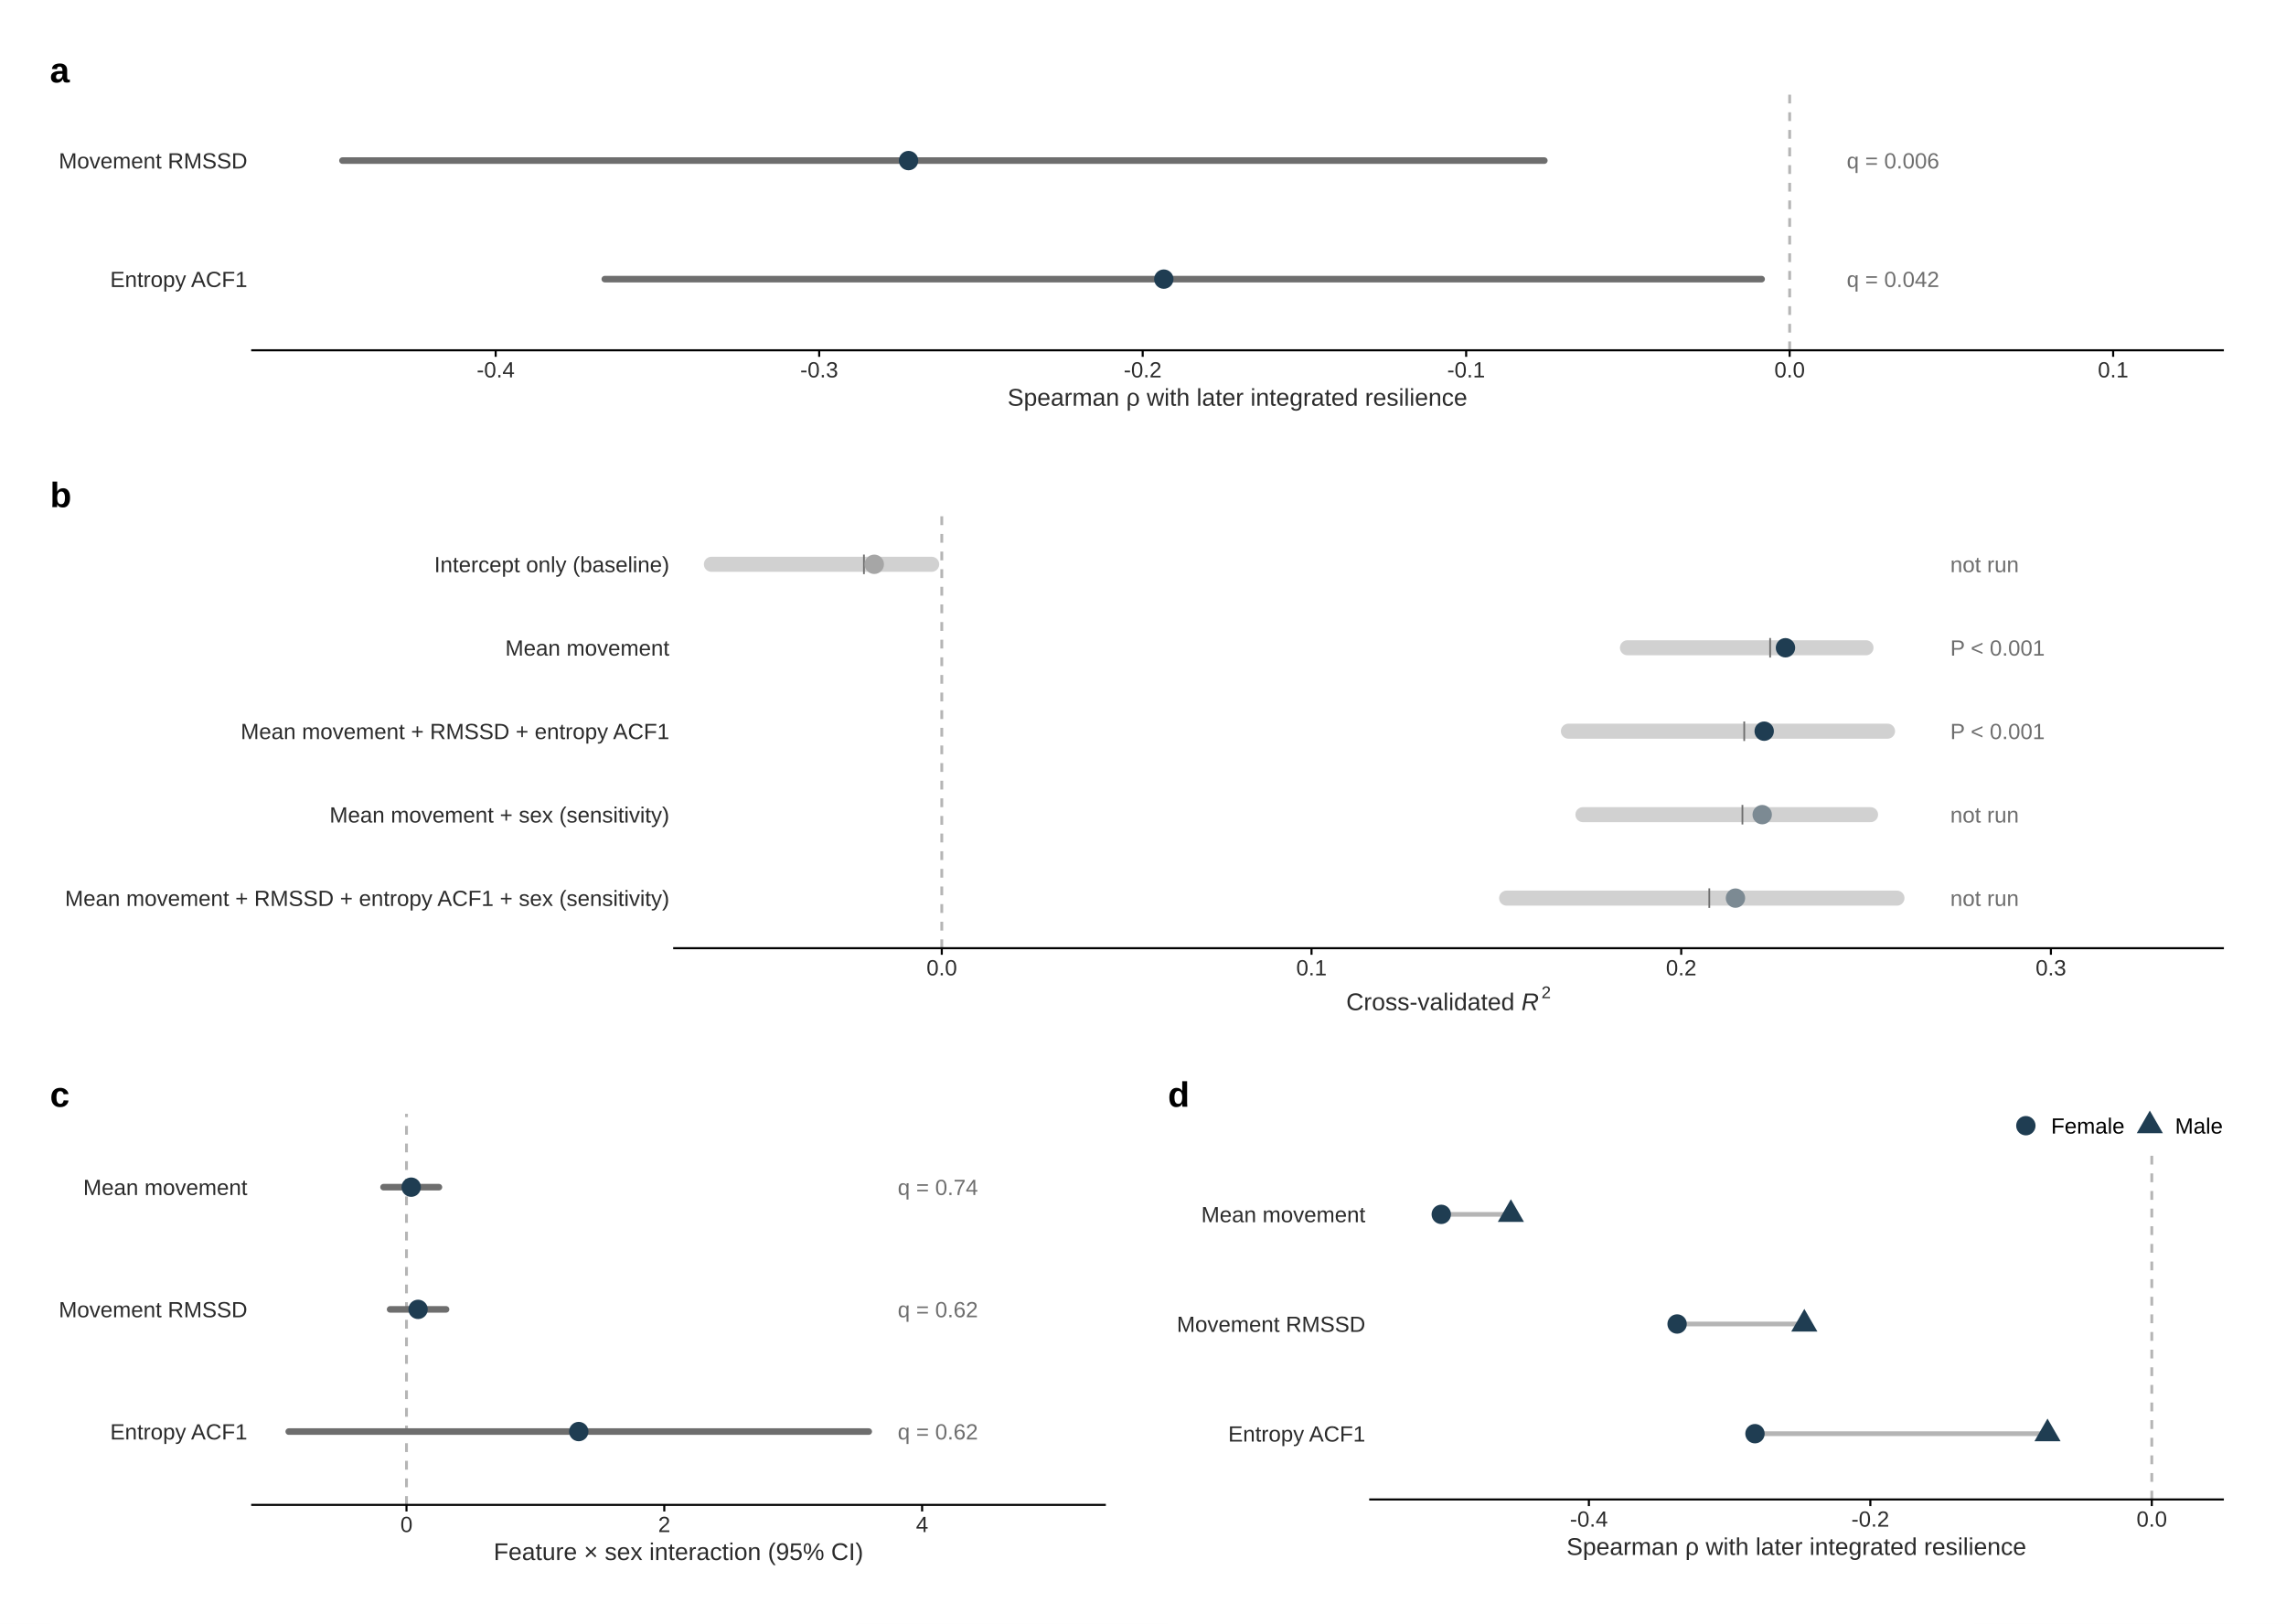
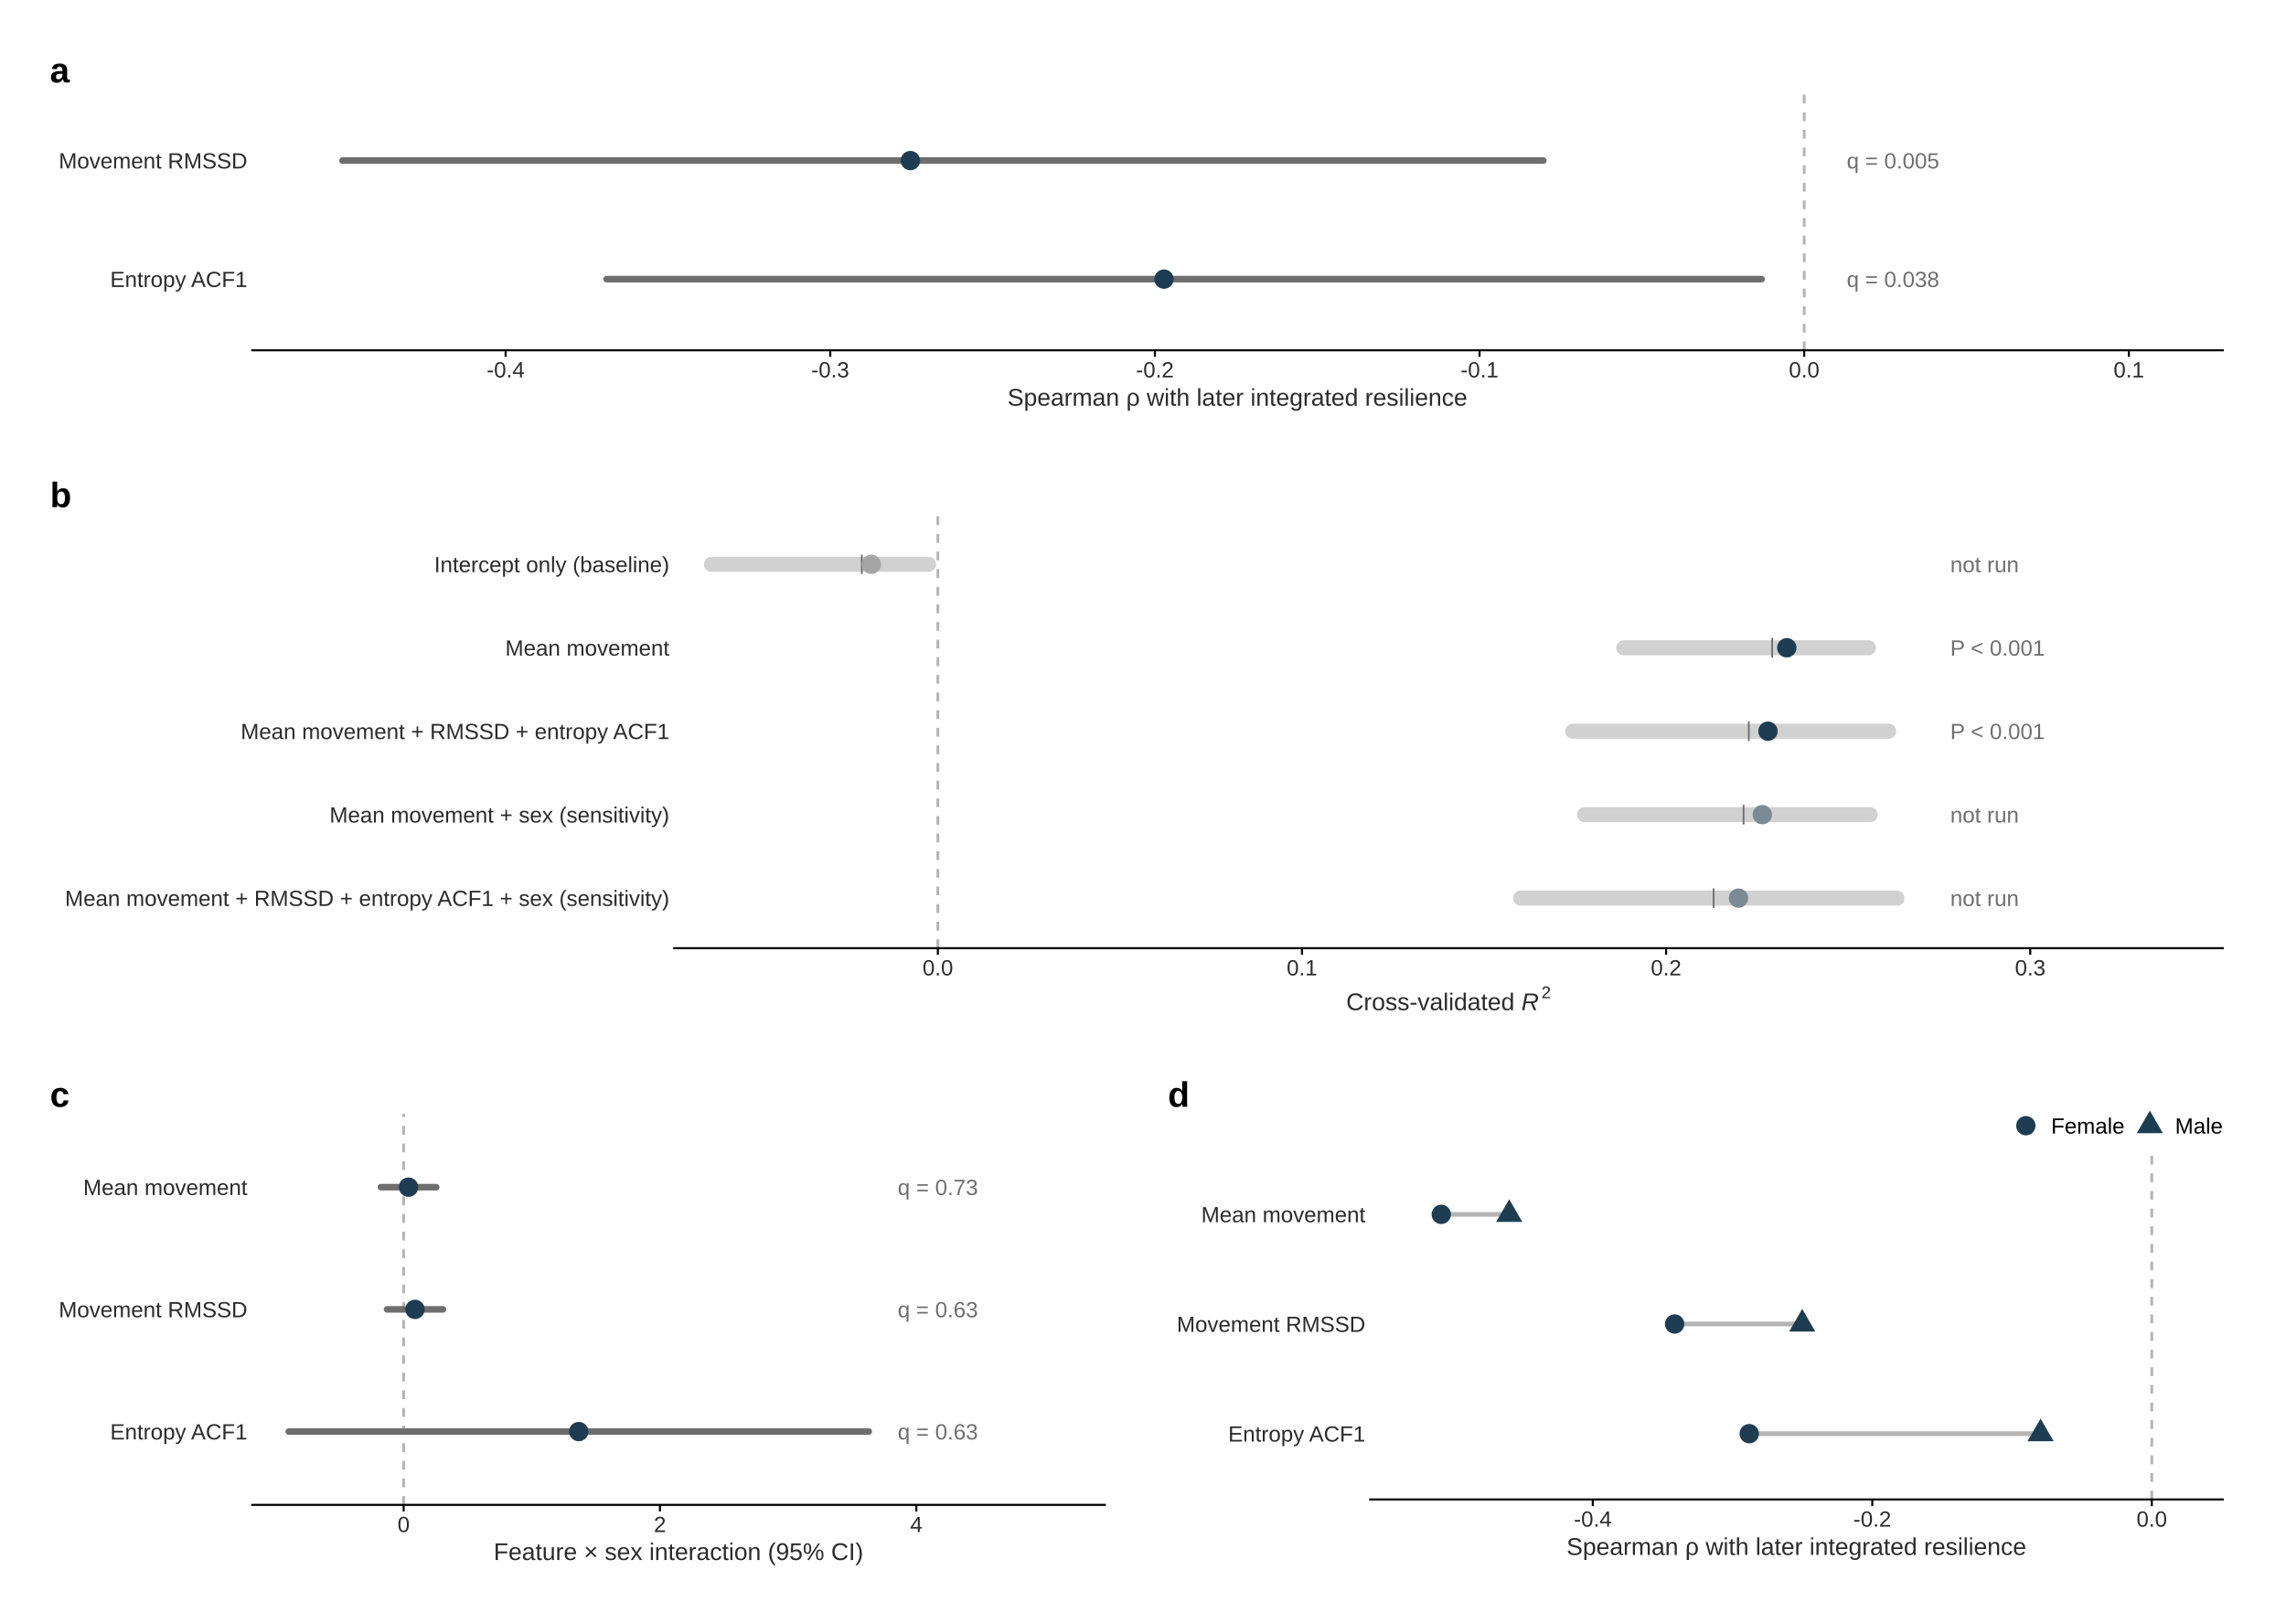
<svg xmlns="http://www.w3.org/2000/svg" width="183mm" height="130mm" viewBox="0 0 183 130">
  <rect width="100%" height="100%" fill="white" />
  <g id="panel_a" transform="translate(4.0012 4) scale(0.352775)">
    <g class="svglite">
      <defs>
        <style type="text/css">
    .svglite line, .svglite polyline, .svglite polygon, .svglite path, .svglite rect, .svglite circle {
      fill: none;
      stroke: #000000;
      stroke-linecap: round;
      stroke-linejoin: round;
      stroke-miterlimit: 10.00;
    }
    .svglite text {
      white-space: pre;
    }
    .svglite g.glyphgroup path {
      fill: inherit;
      stroke: none;
    }
  </style>
      </defs>
      <rect width="100%" height="100%" style="stroke: none; fill: #FFFFFF;" />
      <defs>
        <clipPath id="p1_1">
          <rect x="0.00" y="0.00" width="496.06" height="85.04" />
        </clipPath>
      </defs>
      <g clip-path="url(#p1_1)">
        <rect x="0" y="0" width="496.06" height="85.04" style="stroke-width: 0.53; stroke: #FFFFFF; fill: #FFFFFF;" />
      </g>
      <defs>
        <clipPath id="p1_2">
          <rect x="45.89" y="8.97" width="447.19" height="59.17" />
        </clipPath>
      </defs>
      <g clip-path="url(#p1_2)">
        <rect x="45.89" y="8.97" width="447.19" height="59.17" style="stroke-width: 0.53; stroke: none; fill: #FFFFFF;" />
-         <line x1="394.77" y1="68.14" x2="394.77" y2="8.97" style="stroke-width: 0.64; stroke: #B5B5B5; stroke-dasharray: 2.00,2.00; stroke-linecap: butt;" />
-         <line x1="66.37" y1="25.10" x2="339.10" y2="25.10" style="stroke-width: 1.49; stroke: #6E6E6E;" />
-         <line x1="125.90" y1="52.00" x2="388.41" y2="52.00" style="stroke-width: 1.49; stroke: #6E6E6E;" />
-         <circle cx="194.83" cy="25.10" r="2.20" style="stroke-width: 0.35; stroke: none; fill: #1F3D52;" />
-         <circle cx="252.75" cy="52.00" r="2.20" style="stroke-width: 0.35; stroke: none; fill: #1F3D52;" />
-         <text x="407.73" y="26.89" style="font-size: 5.00px;fill: #6E6E6E; font-family: &quot;Arial&quot;;">q = 0.006</text>
-         <text x="407.73" y="53.79" style="font-size: 5.00px;fill: #6E6E6E; font-family: &quot;Arial&quot;;">q = 0.042</text>
+         <line x1="398.07" y1="68.14" x2="398.07" y2="8.97" style="stroke-width: 0.64; stroke: #B5B5B5; stroke-dasharray: 2.00,2.00; stroke-linecap: butt;" />
+         <line x1="66.37" y1="25.10" x2="338.88" y2="25.10" style="stroke-width: 1.49; stroke: #6E6E6E;" />
+         <line x1="126.30" y1="52.00" x2="388.41" y2="52.00" style="stroke-width: 1.49; stroke: #6E6E6E;" />
+         <circle cx="195.25" cy="25.10" r="2.20" style="stroke-width: 0.35; stroke: none; fill: #1F3D52;" />
+         <circle cx="252.79" cy="52.00" r="2.20" style="stroke-width: 0.35; stroke: none; fill: #1F3D52;" />
+         <text x="407.73" y="26.89" style="font-size: 5.00px;fill: #6E6E6E; font-family: &quot;Arial&quot;;">q = 0.005</text>
+         <text x="407.73" y="53.79" style="font-size: 5.00px;fill: #6E6E6E; font-family: &quot;Arial&quot;;">q = 0.038</text>
      </g>
      <g clip-path="url(#p1_1)">
        <text x="44.79" y="53.79" text-anchor="end" style="font-size: 5.00px;fill: #2B2B2B; font-family: &quot;Arial&quot;;">Entropy ACF1</text>
        <text x="44.79" y="26.89" text-anchor="end" style="font-size: 5.00px;fill: #2B2B2B; font-family: &quot;Arial&quot;;">Movement RMSSD</text>
        <polyline points="45.89,68.14 493.07,68.14 " style="stroke-width: 0.47; stroke-linecap: square;" />
-         <polyline points="101.14,69.63 101.14,68.14 " style="stroke-width: 0.47; stroke-linecap: butt;" />
-         <polyline points="174.55,69.63 174.55,68.14 " style="stroke-width: 0.47; stroke-linecap: butt;" />
-         <polyline points="247.96,69.63 247.96,68.14 " style="stroke-width: 0.47; stroke-linecap: butt;" />
-         <polyline points="321.36,69.63 321.36,68.14 " style="stroke-width: 0.47; stroke-linecap: butt;" />
-         <polyline points="394.77,69.63 394.77,68.14 " style="stroke-width: 0.47; stroke-linecap: butt;" />
-         <polyline points="468.18,69.63 468.18,68.14 " style="stroke-width: 0.47; stroke-linecap: butt;" />
-         <text x="101.14" y="74.30" text-anchor="middle" style="font-size: 5.00px;fill: #2B2B2B; font-family: &quot;Arial&quot;;">-0.4</text>
-         <text x="174.55" y="74.30" text-anchor="middle" style="font-size: 5.00px;fill: #2B2B2B; font-family: &quot;Arial&quot;;">-0.3</text>
-         <text x="247.96" y="74.30" text-anchor="middle" style="font-size: 5.00px;fill: #2B2B2B; font-family: &quot;Arial&quot;;">-0.2</text>
-         <text x="321.36" y="74.30" text-anchor="middle" style="font-size: 5.00px;fill: #2B2B2B; font-family: &quot;Arial&quot;;">-0.1</text>
-         <text x="394.77" y="74.30" text-anchor="middle" style="font-size: 5.00px;fill: #2B2B2B; font-family: &quot;Arial&quot;;">0.0</text>
-         <text x="468.18" y="74.30" text-anchor="middle" style="font-size: 5.00px;fill: #2B2B2B; font-family: &quot;Arial&quot;;">0.1</text>
+         <polyline points="103.39,69.63 103.39,68.14 " style="stroke-width: 0.47; stroke-linecap: butt;" />
+         <polyline points="177.06,69.63 177.06,68.14 " style="stroke-width: 0.47; stroke-linecap: butt;" />
+         <polyline points="250.73,69.63 250.73,68.14 " style="stroke-width: 0.47; stroke-linecap: butt;" />
+         <polyline points="324.40,69.63 324.40,68.14 " style="stroke-width: 0.47; stroke-linecap: butt;" />
+         <polyline points="398.07,69.63 398.07,68.14 " style="stroke-width: 0.47; stroke-linecap: butt;" />
+         <polyline points="471.74,69.63 471.74,68.14 " style="stroke-width: 0.47; stroke-linecap: butt;" />
+         <text x="103.39" y="74.30" text-anchor="middle" style="font-size: 5.00px;fill: #2B2B2B; font-family: &quot;Arial&quot;;">-0.4</text>
+         <text x="177.06" y="74.30" text-anchor="middle" style="font-size: 5.00px;fill: #2B2B2B; font-family: &quot;Arial&quot;;">-0.3</text>
+         <text x="250.73" y="74.30" text-anchor="middle" style="font-size: 5.00px;fill: #2B2B2B; font-family: &quot;Arial&quot;;">-0.2</text>
+         <text x="324.40" y="74.30" text-anchor="middle" style="font-size: 5.00px;fill: #2B2B2B; font-family: &quot;Arial&quot;;">-0.1</text>
+         <text x="398.07" y="74.30" text-anchor="middle" style="font-size: 5.00px;fill: #2B2B2B; font-family: &quot;Arial&quot;;">0.0</text>
+         <text x="471.74" y="74.30" text-anchor="middle" style="font-size: 5.00px;fill: #2B2B2B; font-family: &quot;Arial&quot;;">0.1</text>
        <text x="217.29" y="80.73" style="font-size: 5.50px;fill: #2B2B2B; font-family: &quot;Arial&quot;;">Spearman</text>
        <text x="242.68" y="80.73" style="font-size: 5.50px;fill: #2B2B2B; font-family: &quot;Arial&quot;;"> </text>
        <text x="244.21" y="80.73" style="font-size: 5.50px;fill: #2B2B2B; font-family: &quot;Arial&quot;;">ρ</text>
        <text x="247.34" y="80.73" style="font-size: 5.50px;fill: #2B2B2B; font-family: &quot;Arial&quot;;"> </text>
        <text x="248.87" y="80.73" style="font-size: 5.50px;fill: #2B2B2B; font-family: &quot;Arial&quot;;">with later integrated resilience</text>
      </g>
    </g>
  </g>
  <text x="4.000" y="6.596" fill="black" font-family="Arial" font-size="2.822" font-weight="bold">a</text>
  <g id="panel_b" transform="translate(4 38.0006) scale(0.35278)">
    <g class="svglite">
      <defs>
        <style type="text/css">
    .svglite line, .svglite polyline, .svglite polygon, .svglite path, .svglite rect, .svglite circle {
      fill: none;
      stroke: #000000;
      stroke-linecap: round;
      stroke-linejoin: round;
      stroke-miterlimit: 10.00;
    }
    .svglite text {
      white-space: pre;
    }
    .svglite g.glyphgroup path {
      fill: inherit;
      stroke: none;
    }
  </style>
      </defs>
      <rect width="100%" height="100%" style="stroke: none; fill: #FFFFFF;" />
      <defs>
        <clipPath id="p2_1">
          <rect x="0.00" y="0.00" width="496.06" height="124.72" />
        </clipPath>
      </defs>
      <g clip-path="url(#p2_1)">
        <rect x="0.00" y="0.00" width="496.06" height="124.72" style="stroke-width: 0.53; stroke: #FFFFFF; fill: #FFFFFF;" />
      </g>
      <defs>
        <clipPath id="p2_2">
          <rect x="141.65" y="8.97" width="351.42" height="98.47" />
        </clipPath>
      </defs>
      <g clip-path="url(#p2_2)">
        <rect x="141.65" y="8.97" width="351.42" height="98.47" style="stroke-width: 0.53; stroke: none; fill: #FFFFFF;" />
-         <line x1="202.37" y1="107.44" x2="202.37" y2="8.97" style="stroke-width: 0.64; stroke: #B5B5B5; stroke-dasharray: 2.00,2.00; stroke-linecap: butt;" />
-         <line x1="150.09" y1="20.33" x2="200.08" y2="20.33" style="stroke-width: 3.41; stroke: #D1D1D1;" />
-         <line x1="357.96" y1="39.27" x2="412.09" y2="39.27" style="stroke-width: 3.41; stroke: #D1D1D1;" />
-         <line x1="344.56" y1="58.20" x2="416.98" y2="58.20" style="stroke-width: 3.41; stroke: #D1D1D1;" />
-         <line x1="347.86" y1="77.14" x2="413.13" y2="77.14" style="stroke-width: 3.41; stroke: #D1D1D1;" />
-         <line x1="330.54" y1="96.08" x2="419.12" y2="96.08" style="stroke-width: 3.41; stroke: #D1D1D1;" />
-         <text x="184.70" y="21.56" text-anchor="middle" style="font-size: 4.74px;fill: #6E6E6E; font-family: &quot;Arial&quot;;">|</text>
-         <text x="390.34" y="40.49" text-anchor="middle" style="font-size: 4.74px;fill: #6E6E6E; font-family: &quot;Arial&quot;;">|</text>
-         <text x="384.46" y="59.43" text-anchor="middle" style="font-size: 4.74px;fill: #6E6E6E; font-family: &quot;Arial&quot;;">|</text>
-         <text x="384.05" y="78.37" text-anchor="middle" style="font-size: 4.74px;fill: #6E6E6E; font-family: &quot;Arial&quot;;">|</text>
-         <text x="376.53" y="97.30" text-anchor="middle" style="font-size: 4.74px;fill: #6E6E6E; font-family: &quot;Arial&quot;;">|</text>
-         <circle cx="187.05" cy="20.33" r="2.20" style="stroke-width: 0.35; stroke: none; fill: #A6A6A6;" />
-         <circle cx="393.82" cy="39.27" r="2.20" style="stroke-width: 0.35; stroke: none; fill: #1F3D52;" />
-         <circle cx="388.99" cy="58.20" r="2.20" style="stroke-width: 0.35; stroke: none; fill: #1F3D52;" />
-         <circle cx="388.54" cy="77.14" r="2.20" style="stroke-width: 0.35; stroke: none; fill: #7C8A93;" />
-         <circle cx="382.47" cy="96.08" r="2.20" style="stroke-width: 0.35; stroke: none; fill: #7C8A93;" />
+         <line x1="201.48" y1="107.44" x2="201.48" y2="8.97" style="stroke-width: 0.64; stroke: #B5B5B5; stroke-dasharray: 2.00,2.00; stroke-linecap: butt;" />
+         <line x1="150.09" y1="20.33" x2="199.35" y2="20.33" style="stroke-width: 3.41; stroke: #D1D1D1;" />
+         <line x1="357.11" y1="39.27" x2="412.64" y2="39.27" style="stroke-width: 3.41; stroke: #D1D1D1;" />
+         <line x1="345.57" y1="58.20" x2="417.24" y2="58.20" style="stroke-width: 3.41; stroke: #D1D1D1;" />
+         <line x1="348.23" y1="77.14" x2="413.03" y2="77.14" style="stroke-width: 3.41; stroke: #D1D1D1;" />
+         <line x1="333.71" y1="96.08" x2="419.12" y2="96.08" style="stroke-width: 3.41; stroke: #D1D1D1;" />
+         <text x="184.22" y="21.56" text-anchor="middle" style="font-size: 4.74px;fill: #6E6E6E; font-family: &quot;Arial&quot;;">|</text>
+         <text x="390.80" y="40.49" text-anchor="middle" style="font-size: 4.74px;fill: #6E6E6E; font-family: &quot;Arial&quot;;">|</text>
+         <text x="385.50" y="59.43" text-anchor="middle" style="font-size: 4.74px;fill: #6E6E6E; font-family: &quot;Arial&quot;;">|</text>
+         <text x="384.31" y="78.37" text-anchor="middle" style="font-size: 4.74px;fill: #6E6E6E; font-family: &quot;Arial&quot;;">|</text>
+         <text x="377.51" y="97.30" text-anchor="middle" style="font-size: 4.74px;fill: #6E6E6E; font-family: &quot;Arial&quot;;">|</text>
+         <circle cx="186.39" cy="20.33" r="2.20" style="stroke-width: 0.35; stroke: none; fill: #A6A6A6;" />
+         <circle cx="394.12" cy="39.27" r="2.20" style="stroke-width: 0.35; stroke: none; fill: #1F3D52;" />
+         <circle cx="389.85" cy="58.20" r="2.20" style="stroke-width: 0.35; stroke: none; fill: #1F3D52;" />
+         <circle cx="388.56" cy="77.14" r="2.20" style="stroke-width: 0.35; stroke: none; fill: #7C8A93;" />
+         <circle cx="383.16" cy="96.08" r="2.20" style="stroke-width: 0.35; stroke: none; fill: #7C8A93;" />
        <text x="431.22" y="22.12" style="font-size: 5.00px;fill: #6E6E6E; font-family: &quot;Arial&quot;;">not run</text>
        <text x="431.22" y="41.05" style="font-size: 5.00px;fill: #6E6E6E; font-family: &quot;Arial&quot;;">P &lt; 0.001</text>
        <text x="431.22" y="59.99" style="font-size: 5.00px;fill: #6E6E6E; font-family: &quot;Arial&quot;;">P &lt; 0.001</text>
        <text x="431.22" y="78.93" style="font-size: 5.00px;fill: #6E6E6E; font-family: &quot;Arial&quot;;">not run</text>
        <text x="431.22" y="97.86" style="font-size: 5.00px;fill: #6E6E6E; font-family: &quot;Arial&quot;;">not run</text>
      </g>
      <g clip-path="url(#p2_1)">
        <text x="140.56" y="97.86" text-anchor="end" style="font-size: 5.00px;fill: #2B2B2B; font-family: &quot;Arial&quot;;">Mean movement + RMSSD + entropy ACF1 + sex  (sensitivity)</text>
        <text x="140.56" y="78.93" text-anchor="end" style="font-size: 5.00px;fill: #2B2B2B; font-family: &quot;Arial&quot;;">Mean movement + sex  (sensitivity)</text>
        <text x="140.56" y="59.99" text-anchor="end" style="font-size: 5.00px;fill: #2B2B2B; font-family: &quot;Arial&quot;;">Mean movement + RMSSD + entropy ACF1</text>
        <text x="140.56" y="41.05" text-anchor="end" style="font-size: 5.00px;fill: #2B2B2B; font-family: &quot;Arial&quot;;">Mean movement</text>
        <text x="140.56" y="22.12" text-anchor="end" style="font-size: 5.00px;fill: #2B2B2B; font-family: &quot;Arial&quot;;">Intercept only  (baseline)</text>
        <polyline points="141.65,107.44 493.07,107.44 " style="stroke-width: 0.47; stroke-linecap: square;" />
-         <polyline points="202.37,108.93 202.37,107.44 " style="stroke-width: 0.47; stroke-linecap: butt;" />
-         <polyline points="286.27,108.93 286.27,107.44 " style="stroke-width: 0.47; stroke-linecap: butt;" />
-         <polyline points="370.16,108.93 370.16,107.44 " style="stroke-width: 0.47; stroke-linecap: butt;" />
-         <polyline points="454.05,108.93 454.05,107.44 " style="stroke-width: 0.47; stroke-linecap: butt;" />
-         <text x="202.37" y="113.61" text-anchor="middle" style="font-size: 5.00px;fill: #2B2B2B; font-family: &quot;Arial&quot;;">0.0</text>
-         <text x="286.27" y="113.61" text-anchor="middle" style="font-size: 5.00px;fill: #2B2B2B; font-family: &quot;Arial&quot;;">0.1</text>
-         <text x="370.16" y="113.61" text-anchor="middle" style="font-size: 5.00px;fill: #2B2B2B; font-family: &quot;Arial&quot;;">0.2</text>
-         <text x="454.05" y="113.61" text-anchor="middle" style="font-size: 5.00px;fill: #2B2B2B; font-family: &quot;Arial&quot;;">0.3</text>
+         <polyline points="201.48,108.93 201.48,107.44 " style="stroke-width: 0.47; stroke-linecap: butt;" />
+         <polyline points="284.11,108.93 284.11,107.44 " style="stroke-width: 0.47; stroke-linecap: butt;" />
+         <polyline points="366.73,108.93 366.73,107.44 " style="stroke-width: 0.47; stroke-linecap: butt;" />
+         <polyline points="449.36,108.93 449.36,107.44 " style="stroke-width: 0.47; stroke-linecap: butt;" />
+         <text x="201.48" y="113.61" text-anchor="middle" style="font-size: 5.00px;fill: #2B2B2B; font-family: &quot;Arial&quot;;">0.0</text>
+         <text x="284.11" y="113.61" text-anchor="middle" style="font-size: 5.00px;fill: #2B2B2B; font-family: &quot;Arial&quot;;">0.1</text>
+         <text x="366.73" y="113.61" text-anchor="middle" style="font-size: 5.00px;fill: #2B2B2B; font-family: &quot;Arial&quot;;">0.2</text>
+         <text x="449.36" y="113.61" text-anchor="middle" style="font-size: 5.00px;fill: #2B2B2B; font-family: &quot;Arial&quot;;">0.3</text>
        <text x="294.14" y="121.51" style="font-size: 5.50px;fill: #2B2B2B; font-family: &quot;Arial&quot;;">Cross-validated </text>
        <text x="333.89" y="121.51" style="font-size: 5.50px; font-style: italic;fill: #2B2B2B; font-family: &quot;Arial&quot;;">R</text>
        <text x="338.45" y="118.79" style="font-size: 3.85px;fill: #2B2B2B; font-family: &quot;Arial&quot;;">2</text>
      </g>
    </g>
  </g>
  <text x="4.000" y="40.596" fill="black" font-family="Arial" font-size="2.822" font-weight="bold">b</text>
  <g id="panel_c" transform="translate(4.002 86) scale(0.352765)">
    <g class="svglite">
      <defs>
        <style type="text/css">
    .svglite line, .svglite polyline, .svglite polygon, .svglite path, .svglite rect, .svglite circle {
      fill: none;
      stroke: #000000;
      stroke-linecap: round;
      stroke-linejoin: round;
      stroke-miterlimit: 10.00;
    }
    .svglite text {
      white-space: pre;
    }
    .svglite g.glyphgroup path {
      fill: inherit;
      stroke: none;
    }
  </style>
      </defs>
      <rect width="100%" height="100%" style="stroke: none; fill: #FFFFFF;" />
      <defs>
        <clipPath id="p3_1">
          <rect x="0.00" y="0.00" width="242.36" height="113.39" />
        </clipPath>
      </defs>
      <g clip-path="url(#p3_1)">
        <rect x="0.00" y="0" width="242.36" height="113.39" style="stroke-width: 0.53; stroke: #FFFFFF; fill: #FFFFFF;" />
      </g>
      <defs>
        <clipPath id="p3_2">
          <rect x="45.89" y="8.97" width="193.49" height="88.74" />
        </clipPath>
      </defs>
      <g clip-path="url(#p3_2)">
        <rect x="45.89" y="8.97" width="193.49" height="88.74" style="stroke-width: 0.53; stroke: none; fill: #FFFFFF;" />
-         <line x1="80.90" y1="97.71" x2="80.90" y2="8.97" style="stroke-width: 0.64; stroke: #B5B5B5; stroke-dasharray: 2.00,2.00; stroke-linecap: butt;" />
-         <line x1="75.69" y1="25.61" x2="88.26" y2="25.61" style="stroke-width: 1.49; stroke: #6E6E6E;" />
-         <line x1="77.18" y1="53.34" x2="89.88" y2="53.34" style="stroke-width: 1.49; stroke: #6E6E6E;" />
+         <line x1="80.25" y1="97.71" x2="80.25" y2="8.97" style="stroke-width: 0.64; stroke: #B5B5B5; stroke-dasharray: 2.00,2.00; stroke-linecap: butt;" />
+         <line x1="75.09" y1="25.61" x2="87.64" y2="25.61" style="stroke-width: 1.49; stroke: #6E6E6E;" />
+         <line x1="76.48" y1="53.34" x2="89.18" y2="53.34" style="stroke-width: 1.49; stroke: #6E6E6E;" />
        <line x1="54.18" y1="81.07" x2="185.80" y2="81.07" style="stroke-width: 1.49; stroke: #6E6E6E;" />
-         <circle cx="81.97" cy="25.61" r="2.20" style="stroke-width: 0.35; stroke: none; fill: #1F3D52;" />
-         <circle cx="83.53" cy="53.34" r="2.20" style="stroke-width: 0.35; stroke: none; fill: #1F3D52;" />
+         <circle cx="81.36" cy="25.61" r="2.20" style="stroke-width: 0.35; stroke: none; fill: #1F3D52;" />
+         <circle cx="82.83" cy="53.34" r="2.20" style="stroke-width: 0.35; stroke: none; fill: #1F3D52;" />
        <circle cx="119.99" cy="81.07" r="2.20" style="stroke-width: 0.35; stroke: none; fill: #1F3D52;" />
-         <text x="192.38" y="27.39" style="font-size: 5.00px;fill: #6E6E6E; font-family: &quot;Arial&quot;;">q = 0.74</text>
-         <text x="192.38" y="55.13" style="font-size: 5.00px;fill: #6E6E6E; font-family: &quot;Arial&quot;;">q = 0.62</text>
-         <text x="192.38" y="82.86" style="font-size: 5.00px;fill: #6E6E6E; font-family: &quot;Arial&quot;;">q = 0.62</text>
+         <text x="192.38" y="27.39" style="font-size: 5.00px;fill: #6E6E6E; font-family: &quot;Arial&quot;;">q = 0.73</text>
+         <text x="192.38" y="55.13" style="font-size: 5.00px;fill: #6E6E6E; font-family: &quot;Arial&quot;;">q = 0.63</text>
+         <text x="192.38" y="82.86" style="font-size: 5.00px;fill: #6E6E6E; font-family: &quot;Arial&quot;;">q = 0.63</text>
      </g>
      <g clip-path="url(#p3_1)">
        <text x="44.79" y="82.86" text-anchor="end" style="font-size: 5.00px;fill: #2B2B2B; font-family: &quot;Arial&quot;;">Entropy ACF1</text>
        <text x="44.79" y="55.13" text-anchor="end" style="font-size: 5.00px;fill: #2B2B2B; font-family: &quot;Arial&quot;;">Movement RMSSD</text>
        <text x="44.79" y="27.39" text-anchor="end" style="font-size: 5.00px;fill: #2B2B2B; font-family: &quot;Arial&quot;;">Mean movement</text>
        <polyline points="45.89,97.71 239.37,97.71 " style="stroke-width: 0.47; stroke-linecap: square;" />
-         <polyline points="80.90,99.20 80.90,97.71 " style="stroke-width: 0.47; stroke-linecap: butt;" />
-         <polyline points="139.40,99.20 139.40,97.71 " style="stroke-width: 0.47; stroke-linecap: butt;" />
-         <polyline points="197.91,99.20 197.91,97.71 " style="stroke-width: 0.47; stroke-linecap: butt;" />
-         <text x="80.90" y="103.87" text-anchor="middle" style="font-size: 5.00px;fill: #2B2B2B; font-family: &quot;Arial&quot;;">0</text>
-         <text x="139.40" y="103.87" text-anchor="middle" style="font-size: 5.00px;fill: #2B2B2B; font-family: &quot;Arial&quot;;">2</text>
-         <text x="197.91" y="103.87" text-anchor="middle" style="font-size: 5.00px;fill: #2B2B2B; font-family: &quot;Arial&quot;;">4</text>
+         <polyline points="80.25,99.20 80.25,97.71 " style="stroke-width: 0.47; stroke-linecap: butt;" />
+         <polyline points="138.42,99.20 138.42,97.71 " style="stroke-width: 0.47; stroke-linecap: butt;" />
+         <polyline points="196.60,99.20 196.60,97.71 " style="stroke-width: 0.47; stroke-linecap: butt;" />
+         <text x="80.25" y="103.87" text-anchor="middle" style="font-size: 5.00px;fill: #2B2B2B; font-family: &quot;Arial&quot;;">0</text>
+         <text x="138.42" y="103.87" text-anchor="middle" style="font-size: 5.00px;fill: #2B2B2B; font-family: &quot;Arial&quot;;">2</text>
+         <text x="196.60" y="103.87" text-anchor="middle" style="font-size: 5.00px;fill: #2B2B2B; font-family: &quot;Arial&quot;;">4</text>
        <text x="142.63" y="110.23" text-anchor="middle" style="font-size: 5.50px;fill: #2B2B2B; font-family: &quot;Arial&quot;;">Feature × sex interaction (95% CI)</text>
      </g>
    </g>
  </g>
  <text x="4.000" y="88.596" fill="black" font-family="Arial" font-size="2.822" font-weight="bold">c</text>
  <g id="panel_d" transform="translate(93.502 86) scale(0.352765)">
    <g class="svglite">
      <defs>
        <style type="text/css">
    .svglite line, .svglite polyline, .svglite polygon, .svglite path, .svglite rect, .svglite circle {
      fill: none;
      stroke: #000000;
      stroke-linecap: round;
      stroke-linejoin: round;
      stroke-miterlimit: 10.00;
    }
    .svglite text {
      white-space: pre;
    }
    .svglite g.glyphgroup path {
      fill: inherit;
      stroke: none;
    }
  </style>
      </defs>
      <rect width="100%" height="100%" style="stroke: none; fill: #FFFFFF;" />
      <defs>
        <clipPath id="p4_1">
          <rect x="0.00" y="0.00" width="242.36" height="113.39" />
        </clipPath>
      </defs>
      <g clip-path="url(#p4_1)">
        <rect x="0.00" y="0" width="242.36" height="113.39" style="stroke-width: 0.53; stroke: #FFFFFF; fill: #FFFFFF;" />
      </g>
      <defs>
        <clipPath id="p4_2">
          <rect x="45.89" y="16.84" width="193.49" height="79.64" />
        </clipPath>
      </defs>
      <g clip-path="url(#p4_2)">
        <rect x="45.89" y="16.84" width="193.49" height="79.64" style="stroke-width: 0.53; stroke: none; fill: #FFFFFF;" />
        <line x1="223.25" y1="96.48" x2="223.25" y2="16.84" style="stroke-width: 0.64; stroke: #B5B5B5; stroke-dasharray: 2.00,2.00; stroke-linecap: butt;" />
-         <line x1="62.01" y1="31.78" x2="77.81" y2="31.78" style="stroke-width: 1.07; stroke: #B5B5B5; stroke-linecap: butt;" />
-         <line x1="115.53" y1="56.66" x2="144.40" y2="56.66" style="stroke-width: 1.07; stroke: #B5B5B5; stroke-linecap: butt;" />
-         <line x1="133.20" y1="81.55" x2="199.58" y2="81.55" style="stroke-width: 1.07; stroke: #B5B5B5; stroke-linecap: butt;" />
+         <line x1="62.01" y1="31.78" x2="77.43" y2="31.78" style="stroke-width: 1.07; stroke: #B5B5B5; stroke-linecap: butt;" />
+         <line x1="114.97" y1="56.66" x2="143.92" y2="56.66" style="stroke-width: 1.07; stroke: #B5B5B5; stroke-linecap: butt;" />
+         <line x1="131.90" y1="81.55" x2="198.01" y2="81.55" style="stroke-width: 1.07; stroke: #B5B5B5; stroke-linecap: butt;" />
        <circle cx="62.01" cy="31.78" r="2.20" style="stroke-width: 0.35; stroke: none; fill: #1F3D52;" />
-         <circle cx="115.53" cy="56.66" r="2.20" style="stroke-width: 0.35; stroke: none; fill: #1F3D52;" />
-         <circle cx="133.20" cy="81.55" r="2.20" style="stroke-width: 0.35; stroke: none; fill: #1F3D52;" />
-         <polygon points="77.81,28.35 80.78,33.49 74.84,33.49 " style="stroke-width: 0.35; stroke: none; fill: #1F3D52;" />
-         <polygon points="144.40,53.23 147.37,58.38 141.43,58.38 " style="stroke-width: 0.35; stroke: none; fill: #1F3D52;" />
-         <polygon points="199.58,78.12 202.55,83.26 196.62,83.26 " style="stroke-width: 0.35; stroke: none; fill: #1F3D52;" />
+         <circle cx="114.97" cy="56.66" r="2.20" style="stroke-width: 0.35; stroke: none; fill: #1F3D52;" />
+         <circle cx="131.90" cy="81.55" r="2.20" style="stroke-width: 0.35; stroke: none; fill: #1F3D52;" />
+         <polygon points="77.43,28.35 80.40,33.49 74.46,33.49 " style="stroke-width: 0.35; stroke: none; fill: #1F3D52;" />
+         <polygon points="143.92,53.23 146.89,58.38 140.95,58.38 " style="stroke-width: 0.35; stroke: none; fill: #1F3D52;" />
+         <polygon points="198.01,78.12 200.98,83.26 195.04,83.26 " style="stroke-width: 0.35; stroke: none; fill: #1F3D52;" />
      </g>
      <g clip-path="url(#p4_1)">
        <text x="44.79" y="83.34" text-anchor="end" style="font-size: 5.00px;fill: #2B2B2B; font-family: &quot;Arial&quot;;">Entropy ACF1</text>
        <text x="44.79" y="58.45" text-anchor="end" style="font-size: 5.00px;fill: #2B2B2B; font-family: &quot;Arial&quot;;">Movement RMSSD</text>
        <text x="44.79" y="33.56" text-anchor="end" style="font-size: 5.00px;fill: #2B2B2B; font-family: &quot;Arial&quot;;">Mean movement</text>
        <polyline points="45.89,96.48 239.37,96.48 " style="stroke-width: 0.47; stroke-linecap: square;" />
-         <polyline points="95.51,97.98 95.51,96.48 " style="stroke-width: 0.47; stroke-linecap: butt;" />
-         <polyline points="159.38,97.98 159.38,96.48 " style="stroke-width: 0.47; stroke-linecap: butt;" />
+         <polyline points="96.39,97.98 96.39,96.48 " style="stroke-width: 0.47; stroke-linecap: butt;" />
+         <polyline points="159.82,97.98 159.82,96.48 " style="stroke-width: 0.47; stroke-linecap: butt;" />
        <polyline points="223.25,97.98 223.25,96.48 " style="stroke-width: 0.47; stroke-linecap: butt;" />
-         <text x="95.51" y="102.65" text-anchor="middle" style="font-size: 5.00px;fill: #2B2B2B; font-family: &quot;Arial&quot;;">-0.4</text>
-         <text x="159.38" y="102.65" text-anchor="middle" style="font-size: 5.00px;fill: #2B2B2B; font-family: &quot;Arial&quot;;">-0.2</text>
+         <text x="96.39" y="102.65" text-anchor="middle" style="font-size: 5.00px;fill: #2B2B2B; font-family: &quot;Arial&quot;;">-0.4</text>
+         <text x="159.82" y="102.65" text-anchor="middle" style="font-size: 5.00px;fill: #2B2B2B; font-family: &quot;Arial&quot;;">-0.2</text>
        <text x="223.25" y="102.65" text-anchor="middle" style="font-size: 5.00px;fill: #2B2B2B; font-family: &quot;Arial&quot;;">0.0</text>
        <text x="90.44" y="109.07" style="font-size: 5.50px;fill: #2B2B2B; font-family: &quot;Arial&quot;;">Spearman</text>
        <text x="115.83" y="109.07" style="font-size: 5.50px;fill: #2B2B2B; font-family: &quot;Arial&quot;;"> </text>
        <text x="117.36" y="109.07" style="font-size: 5.50px;fill: #2B2B2B; font-family: &quot;Arial&quot;;">ρ</text>
        <text x="120.49" y="109.07" style="font-size: 5.50px;fill: #2B2B2B; font-family: &quot;Arial&quot;;"> </text>
        <text x="122.02" y="109.07" style="font-size: 5.50px;fill: #2B2B2B; font-family: &quot;Arial&quot;;">with later integrated resilience</text>
        <rect x="191.68" y="8.97" width="47.69" height="5.39" style="stroke-width: 0.53; stroke: none; fill: #FFFFFF;" />
        <rect x="191.68" y="8.97" width="5.98" height="5.39" style="stroke-width: 0.53; stroke: none; fill: #FFFFFF;" />
        <circle cx="194.67" cy="11.66" r="2.20" style="stroke-width: 0.35; stroke: none; fill: #1F3D52;" />
        <rect x="219.81" y="8.97" width="5.98" height="5.39" style="stroke-width: 0.53; stroke: none; fill: #FFFFFF;" />
        <polygon points="222.80,8.23 225.77,13.37 219.83,13.37 " style="stroke-width: 0.35; stroke: none; fill: #1F3D52;" />
        <text x="200.40" y="13.45" style="font-size: 5.00px; font-family: &quot;Arial&quot;;">Female</text>
        <text x="228.53" y="13.45" style="font-size: 5.00px; font-family: &quot;Arial&quot;;">Male</text>
      </g>
    </g>
  </g>
  <text x="93.500" y="88.596" fill="black" font-family="Arial" font-size="2.822" font-weight="bold">d</text>
</svg>
